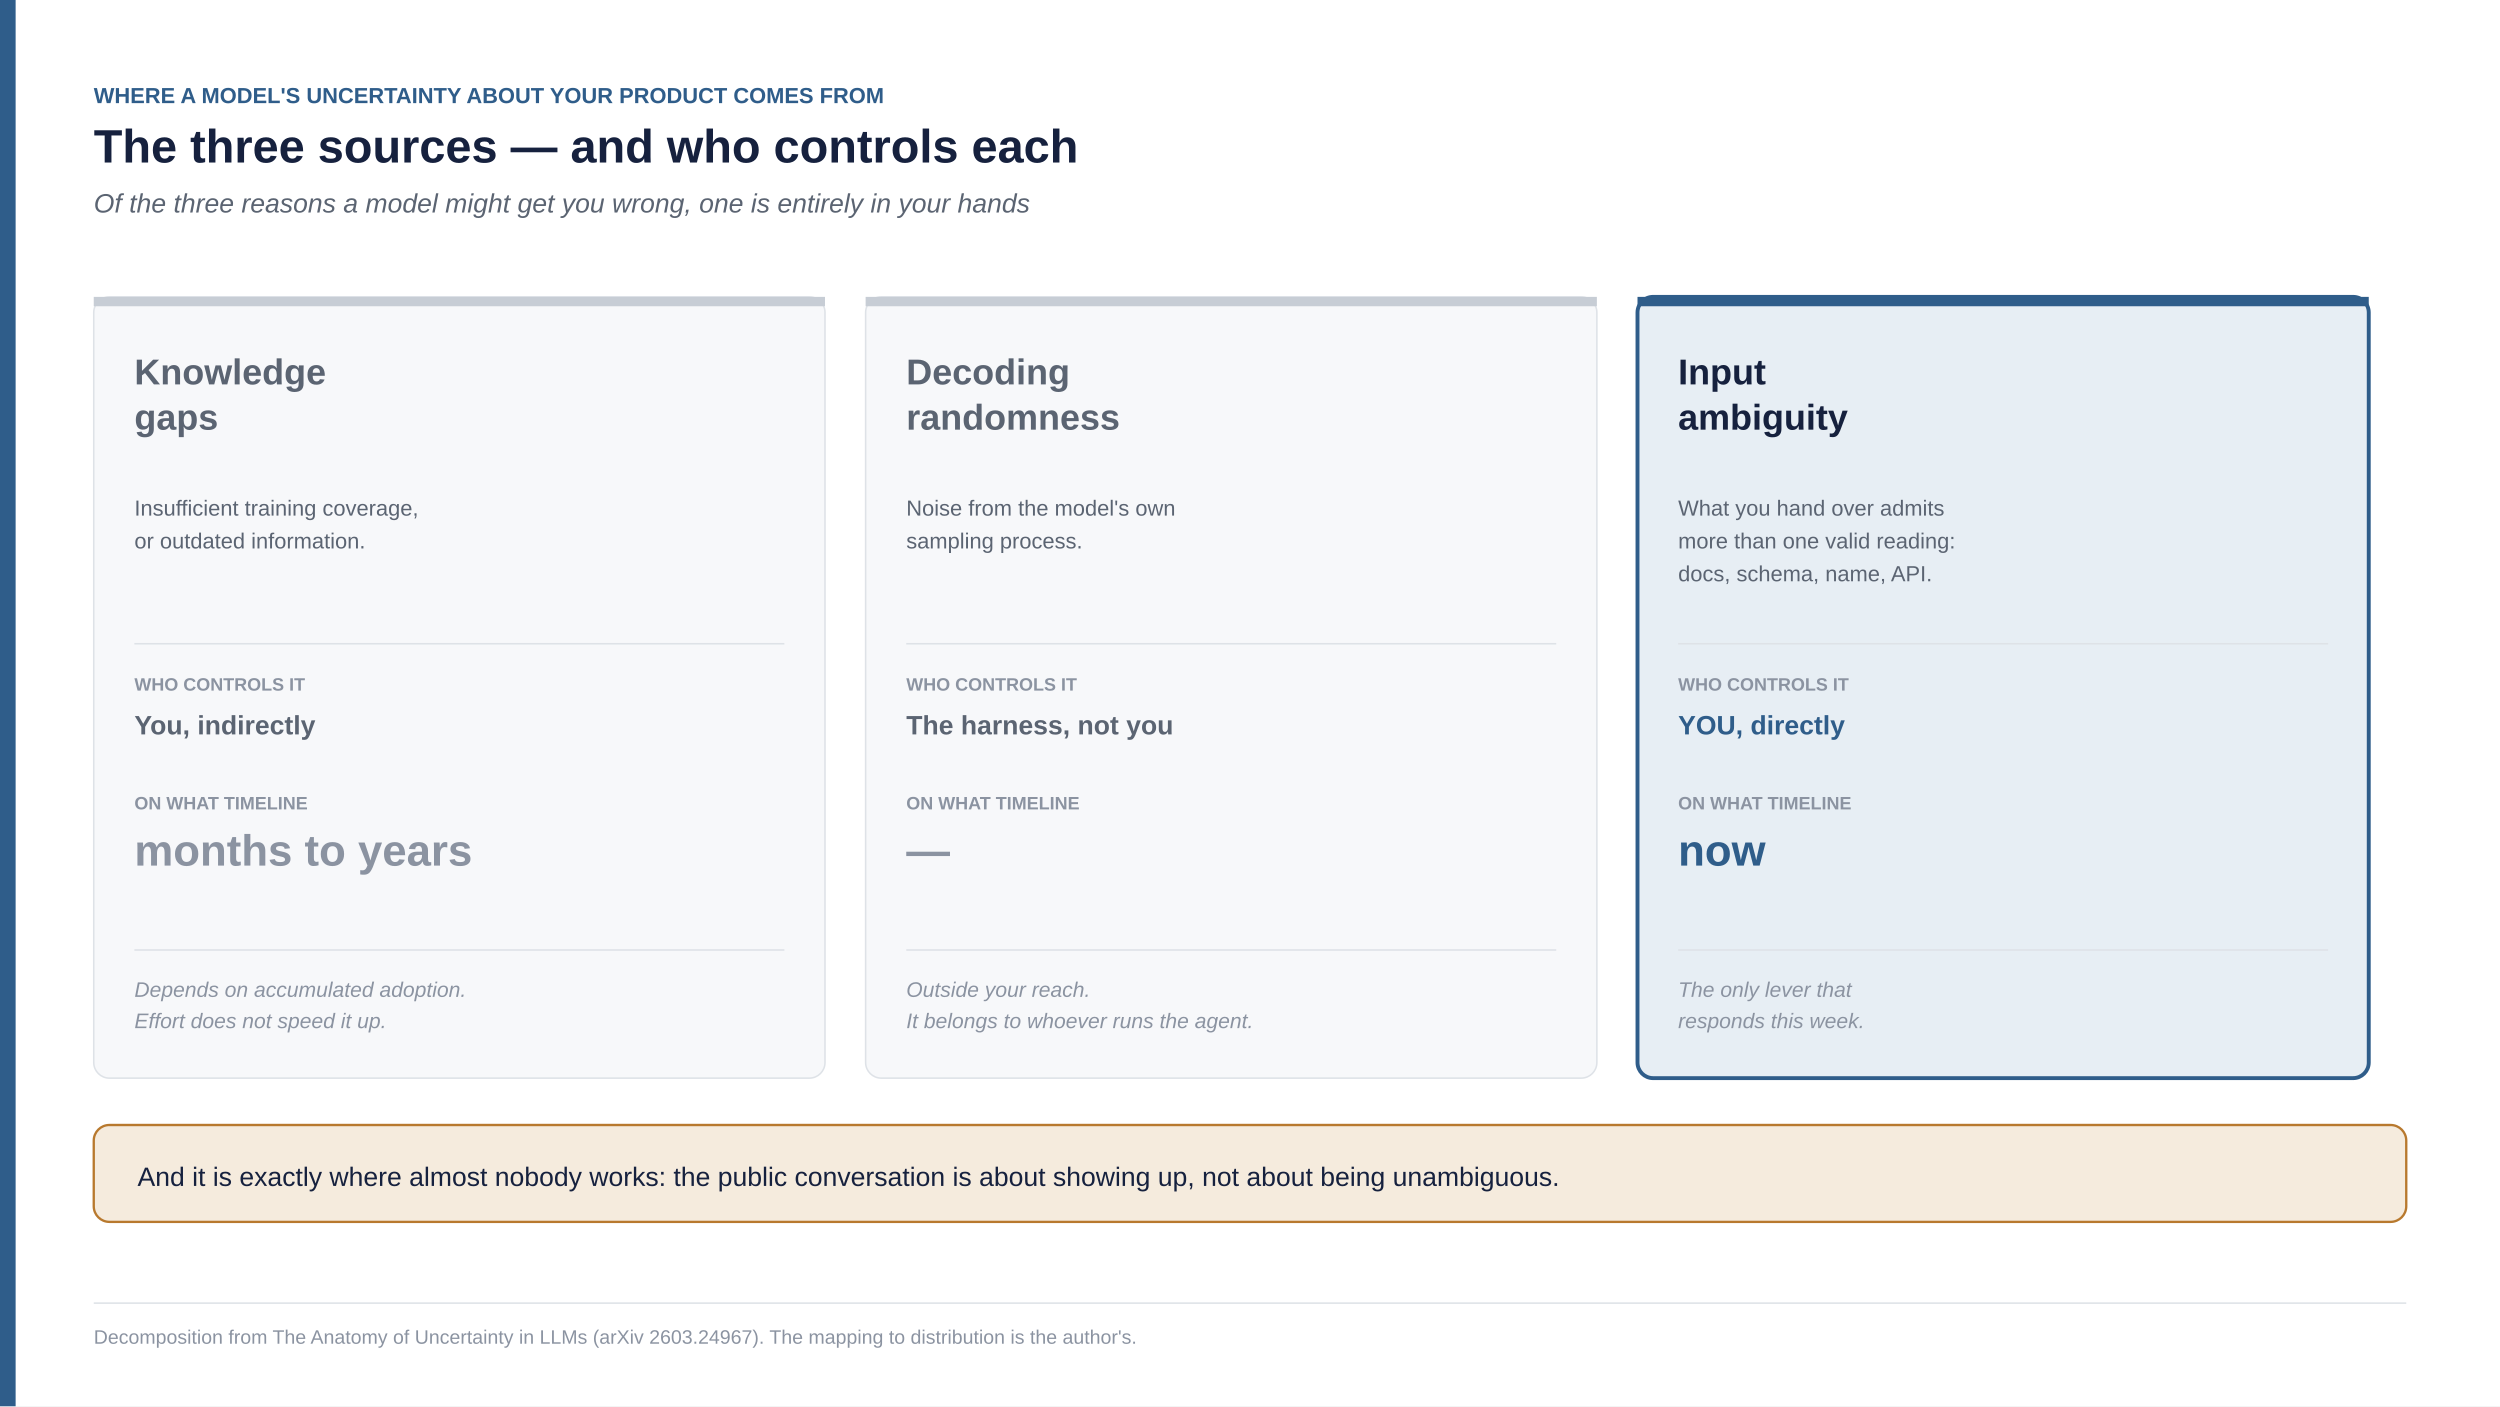
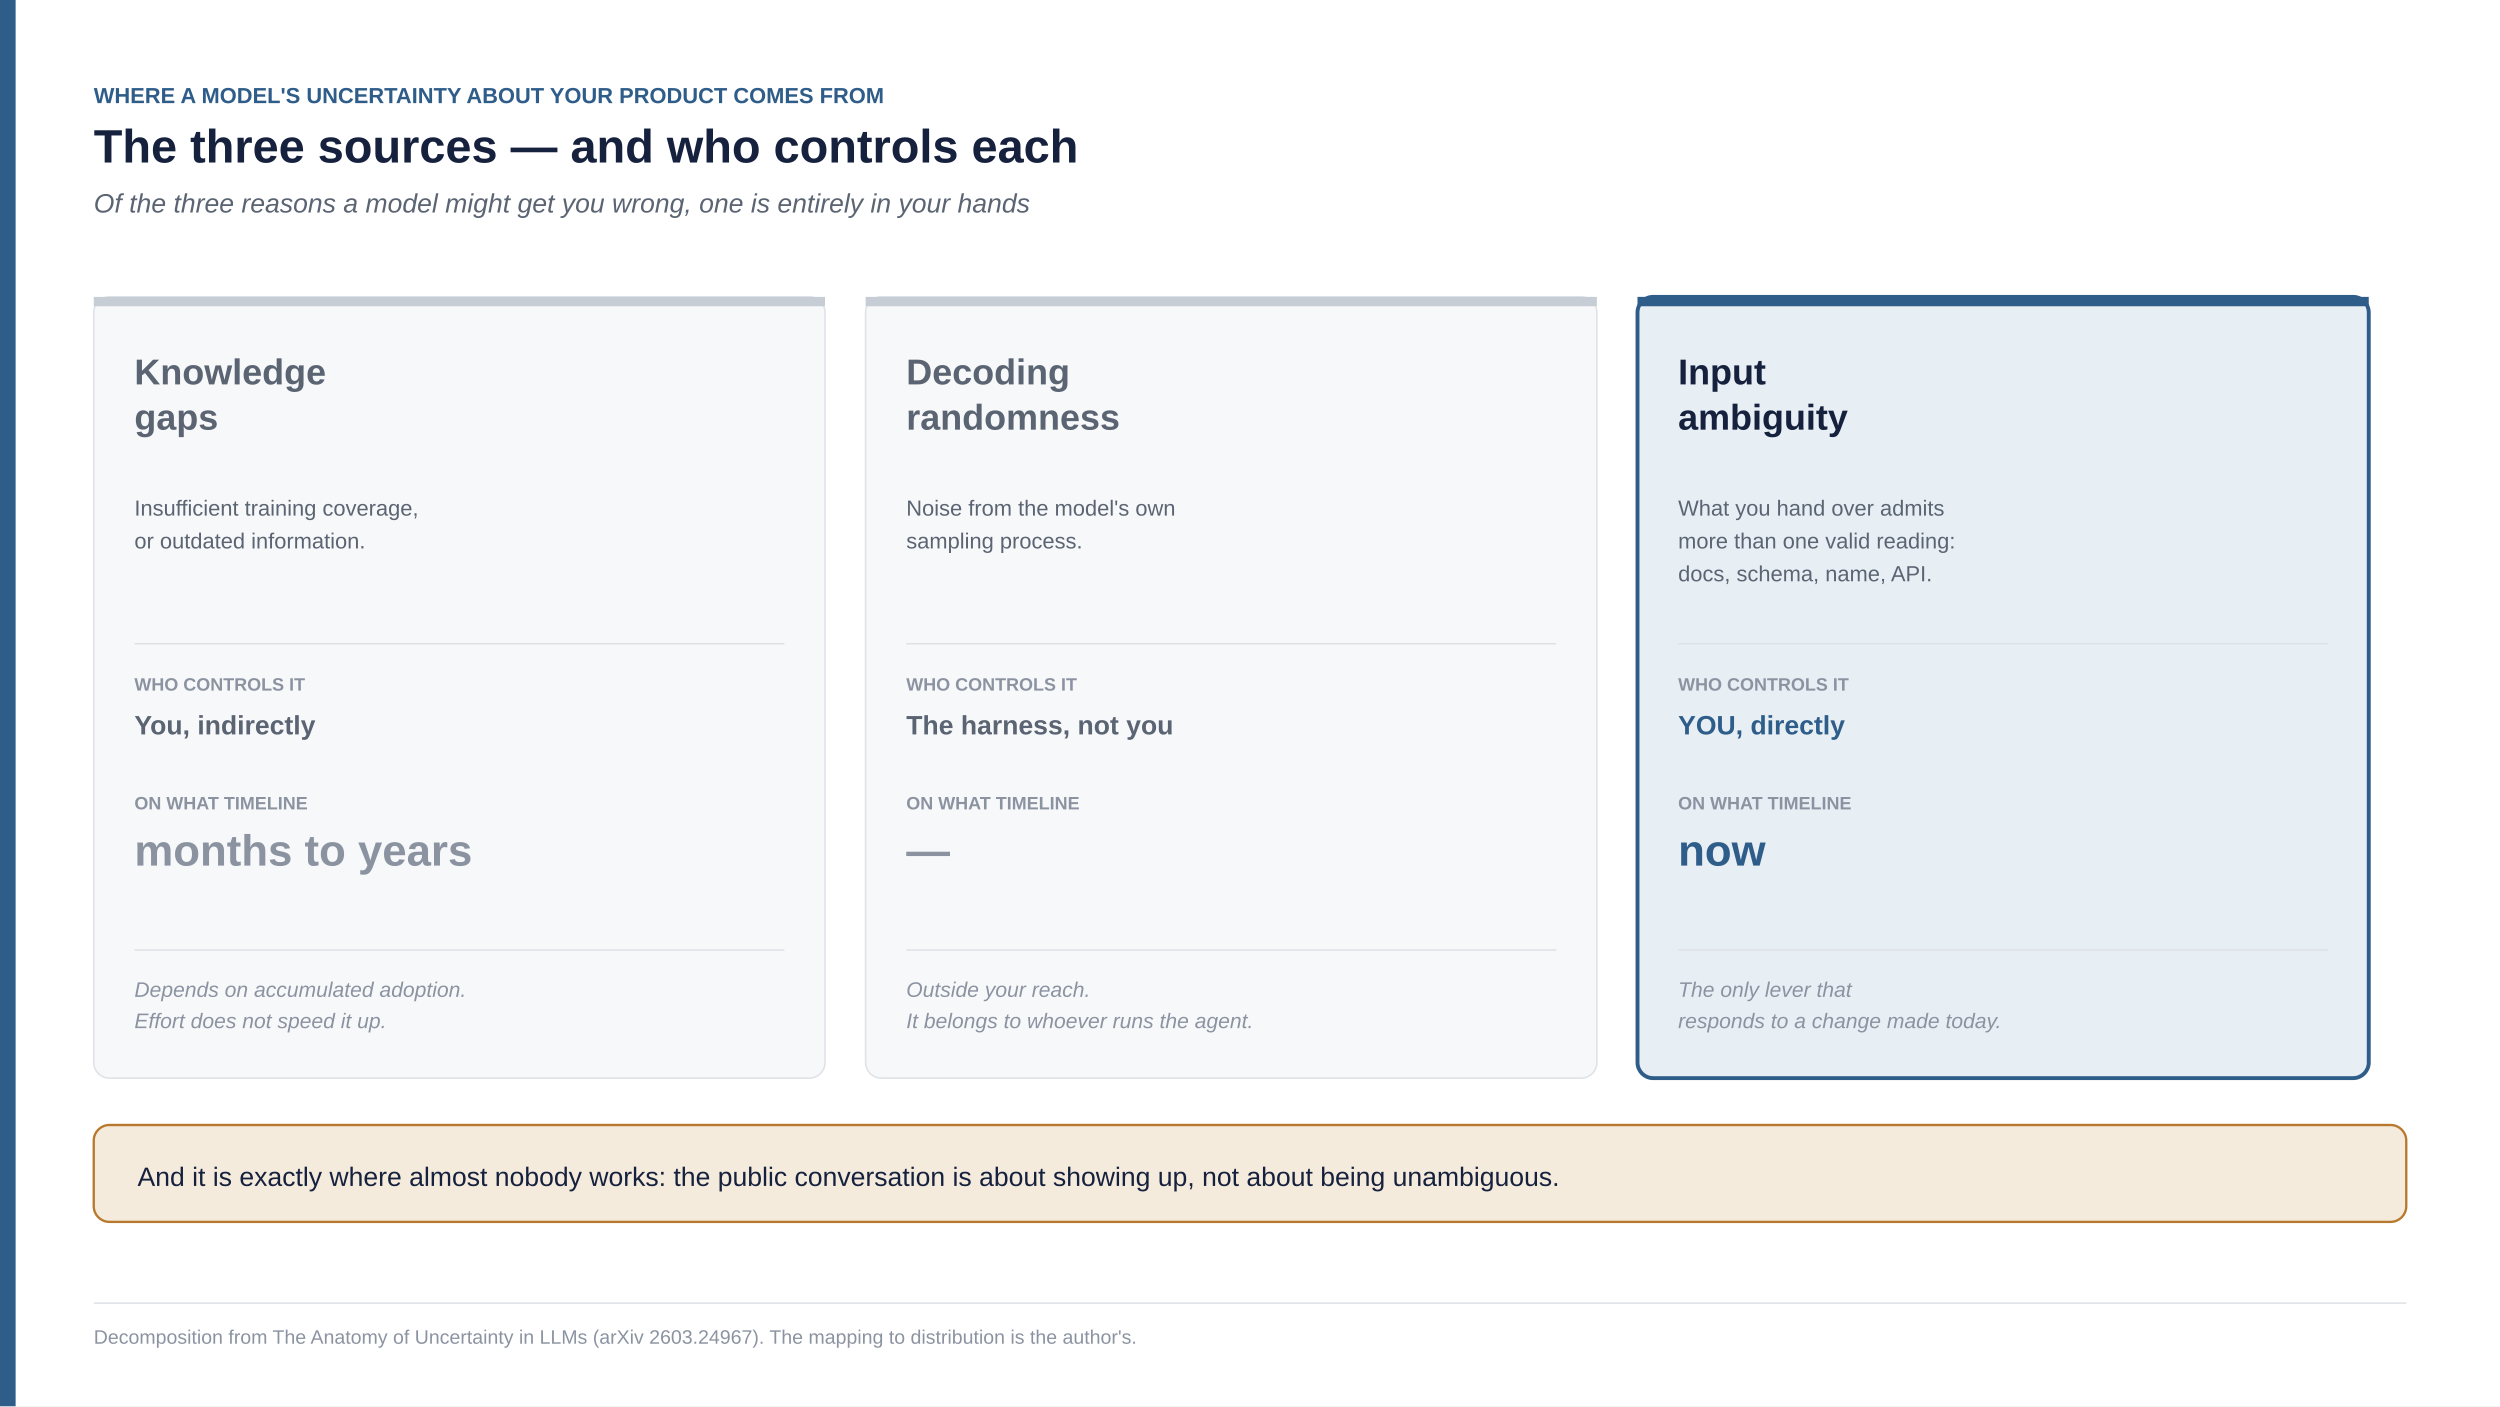
<svg xmlns="http://www.w3.org/2000/svg" width="1600" height="900" viewBox="0 0 1600 900">
  <rect x="0" y="0" width="1600" height="900" fill="#FFFFFF" />
  <rect x="0" y="0" width="10" height="900" rx="0" fill="#2F5D8A" />
  <text x="60" y="66" font-family="Liberation Sans, Arial, sans-serif" font-size="14" font-weight="700" font-style="normal" fill="#2F5D8A" text-anchor="start">WHERE A MODEL'S UNCERTAINTY ABOUT YOUR PRODUCT COMES FROM</text>
  <text x="60" y="104" font-family="Liberation Sans, Arial, sans-serif" font-size="30" font-weight="700" font-style="normal" fill="#16213E" text-anchor="start">The three sources — and who controls each</text>
  <text x="60" y="136" font-family="Liberation Sans, Arial, sans-serif" font-size="17" font-weight="400" font-style="italic" fill="#5B6472" text-anchor="start">Of the three reasons a model might get you wrong, one is entirely in your hands</text>
  <rect x="60" y="190" width="468" height="500" rx="10" fill="#F7F8FA" stroke="#DEE2E7" stroke-width="1" />
  <rect x="60" y="190" width="468" height="6" rx="0" fill="#C7CDD5" />
  <text x="86" y="246" font-family="Liberation Sans, Arial, sans-serif" font-size="23" font-weight="700" font-style="normal" fill="#5B6472" text-anchor="start">Knowledge</text>
  <text x="86" y="275" font-family="Liberation Sans, Arial, sans-serif" font-size="23" font-weight="700" font-style="normal" fill="#5B6472" text-anchor="start">gaps</text>
  <text x="86" y="330" font-family="Liberation Sans, Arial, sans-serif" font-size="14" font-weight="400" font-style="normal" fill="#5B6472" text-anchor="start">Insufficient training coverage,</text>
  <text x="86" y="351" font-family="Liberation Sans, Arial, sans-serif" font-size="14" font-weight="400" font-style="normal" fill="#5B6472" text-anchor="start">or outdated information.</text>
  <line x1="86" y1="412" x2="502" y2="412" stroke="#DEE2E7" stroke-width="1" />
  <text x="86" y="442" font-family="Liberation Sans, Arial, sans-serif" font-size="11.5" font-weight="700" font-style="normal" fill="#8B93A1" text-anchor="start">WHO CONTROLS IT</text>
  <text x="86" y="470" font-family="Liberation Sans, Arial, sans-serif" font-size="17" font-weight="700" font-style="normal" fill="#5B6472" text-anchor="start">You, indirectly</text>
  <text x="86" y="518" font-family="Liberation Sans, Arial, sans-serif" font-size="11.5" font-weight="700" font-style="normal" fill="#8B93A1" text-anchor="start">ON WHAT TIMELINE</text>
  <text x="86" y="554" font-family="Liberation Sans, Arial, sans-serif" font-size="28" font-weight="700" font-style="normal" fill="#8B93A1" text-anchor="start">months to years</text>
  <line x1="86" y1="608" x2="502" y2="608" stroke="#DEE2E7" stroke-width="1" />
  <text x="86" y="638" font-family="Liberation Sans, Arial, sans-serif" font-size="13.5" font-weight="400" font-style="italic" fill="#8B93A1" text-anchor="start">Depends on accumulated adoption.</text>
  <text x="86" y="658" font-family="Liberation Sans, Arial, sans-serif" font-size="13.5" font-weight="400" font-style="italic" fill="#8B93A1" text-anchor="start">Effort does not speed it up.</text>
  <rect x="554" y="190" width="468" height="500" rx="10" fill="#F7F8FA" stroke="#DEE2E7" stroke-width="1" />
  <rect x="554" y="190" width="468" height="6" rx="0" fill="#C7CDD5" />
  <text x="580" y="246" font-family="Liberation Sans, Arial, sans-serif" font-size="23" font-weight="700" font-style="normal" fill="#5B6472" text-anchor="start">Decoding</text>
  <text x="580" y="275" font-family="Liberation Sans, Arial, sans-serif" font-size="23" font-weight="700" font-style="normal" fill="#5B6472" text-anchor="start">randomness</text>
  <text x="580" y="330" font-family="Liberation Sans, Arial, sans-serif" font-size="14" font-weight="400" font-style="normal" fill="#5B6472" text-anchor="start">Noise from the model's own</text>
  <text x="580" y="351" font-family="Liberation Sans, Arial, sans-serif" font-size="14" font-weight="400" font-style="normal" fill="#5B6472" text-anchor="start">sampling process.</text>
  <line x1="580" y1="412" x2="996" y2="412" stroke="#DEE2E7" stroke-width="1" />
  <text x="580" y="442" font-family="Liberation Sans, Arial, sans-serif" font-size="11.5" font-weight="700" font-style="normal" fill="#8B93A1" text-anchor="start">WHO CONTROLS IT</text>
  <text x="580" y="470" font-family="Liberation Sans, Arial, sans-serif" font-size="17" font-weight="700" font-style="normal" fill="#5B6472" text-anchor="start">The harness, not you</text>
  <text x="580" y="518" font-family="Liberation Sans, Arial, sans-serif" font-size="11.5" font-weight="700" font-style="normal" fill="#8B93A1" text-anchor="start">ON WHAT TIMELINE</text>
  <text x="580" y="554" font-family="Liberation Sans, Arial, sans-serif" font-size="28" font-weight="700" font-style="normal" fill="#8B93A1" text-anchor="start">—</text>
  <line x1="580" y1="608" x2="996" y2="608" stroke="#DEE2E7" stroke-width="1" />
  <text x="580" y="638" font-family="Liberation Sans, Arial, sans-serif" font-size="13.5" font-weight="400" font-style="italic" fill="#8B93A1" text-anchor="start">Outside your reach.</text>
  <text x="580" y="658" font-family="Liberation Sans, Arial, sans-serif" font-size="13.5" font-weight="400" font-style="italic" fill="#8B93A1" text-anchor="start">It belongs to whoever runs the agent.</text>
  <rect x="1048" y="190" width="468" height="500" rx="10" fill="#E7EEF4" stroke="#2F5D8A" stroke-width="2.5" />
  <rect x="1048" y="190" width="468" height="6" rx="0" fill="#2F5D8A" />
  <text x="1074" y="246" font-family="Liberation Sans, Arial, sans-serif" font-size="23" font-weight="700" font-style="normal" fill="#16213E" text-anchor="start">Input</text>
  <text x="1074" y="275" font-family="Liberation Sans, Arial, sans-serif" font-size="23" font-weight="700" font-style="normal" fill="#16213E" text-anchor="start">ambiguity</text>
  <text x="1074" y="330" font-family="Liberation Sans, Arial, sans-serif" font-size="14" font-weight="400" font-style="normal" fill="#5B6472" text-anchor="start">What you hand over admits</text>
  <text x="1074" y="351" font-family="Liberation Sans, Arial, sans-serif" font-size="14" font-weight="400" font-style="normal" fill="#5B6472" text-anchor="start">more than one valid reading:</text>
  <text x="1074" y="372" font-family="Liberation Sans, Arial, sans-serif" font-size="14" font-weight="400" font-style="normal" fill="#5B6472" text-anchor="start">docs, schema, name, API.</text>
  <line x1="1074" y1="412" x2="1490" y2="412" stroke="#DEE2E7" stroke-width="1" />
  <text x="1074" y="442" font-family="Liberation Sans, Arial, sans-serif" font-size="11.5" font-weight="700" font-style="normal" fill="#8B93A1" text-anchor="start">WHO CONTROLS IT</text>
  <text x="1074" y="470" font-family="Liberation Sans, Arial, sans-serif" font-size="17" font-weight="700" font-style="normal" fill="#2F5D8A" text-anchor="start">YOU, directly</text>
  <text x="1074" y="518" font-family="Liberation Sans, Arial, sans-serif" font-size="11.5" font-weight="700" font-style="normal" fill="#8B93A1" text-anchor="start">ON WHAT TIMELINE</text>
  <text x="1074" y="554" font-family="Liberation Sans, Arial, sans-serif" font-size="28" font-weight="700" font-style="normal" fill="#2F5D8A" text-anchor="start">now</text>
  <line x1="1074" y1="608" x2="1490" y2="608" stroke="#DEE2E7" stroke-width="1" />
  <text x="1074" y="638" font-family="Liberation Sans, Arial, sans-serif" font-size="13.5" font-weight="400" font-style="italic" fill="#8B93A1" text-anchor="start">The only lever that</text>
-   <text x="1074" y="658" font-family="Liberation Sans, Arial, sans-serif" font-size="13.5" font-weight="400" font-style="italic" fill="#8B93A1" text-anchor="start">responds this week.</text>
+   <text x="1074" y="658" font-family="Liberation Sans, Arial, sans-serif" font-size="13.5" font-weight="400" font-style="italic" fill="#8B93A1" text-anchor="start">responds to a change made today.</text>
  <rect x="60" y="720" width="1480" height="62" rx="10" fill="#F5EBDD" stroke="#B8792E" stroke-width="1.5" />
  <text x="88" y="759" font-family="Liberation Sans, Arial, sans-serif" font-size="17" font-weight="400" font-style="normal" fill="#16213E" text-anchor="start">And it is exactly where almost nobody works: the public conversation is about showing up, not about being unambiguous.</text>
  <line x1="60" y1="834" x2="1540" y2="834" stroke="#DEE2E7" stroke-width="1" />
  <text x="60" y="860" font-family="Liberation Sans, Arial, sans-serif" font-size="12.5" font-weight="400" font-style="normal" fill="#8B93A1" text-anchor="start">Decomposition from The Anatomy of Uncertainty in LLMs (arXiv 2603.24967). The mapping to distribution is the author's.</text>
</svg>
